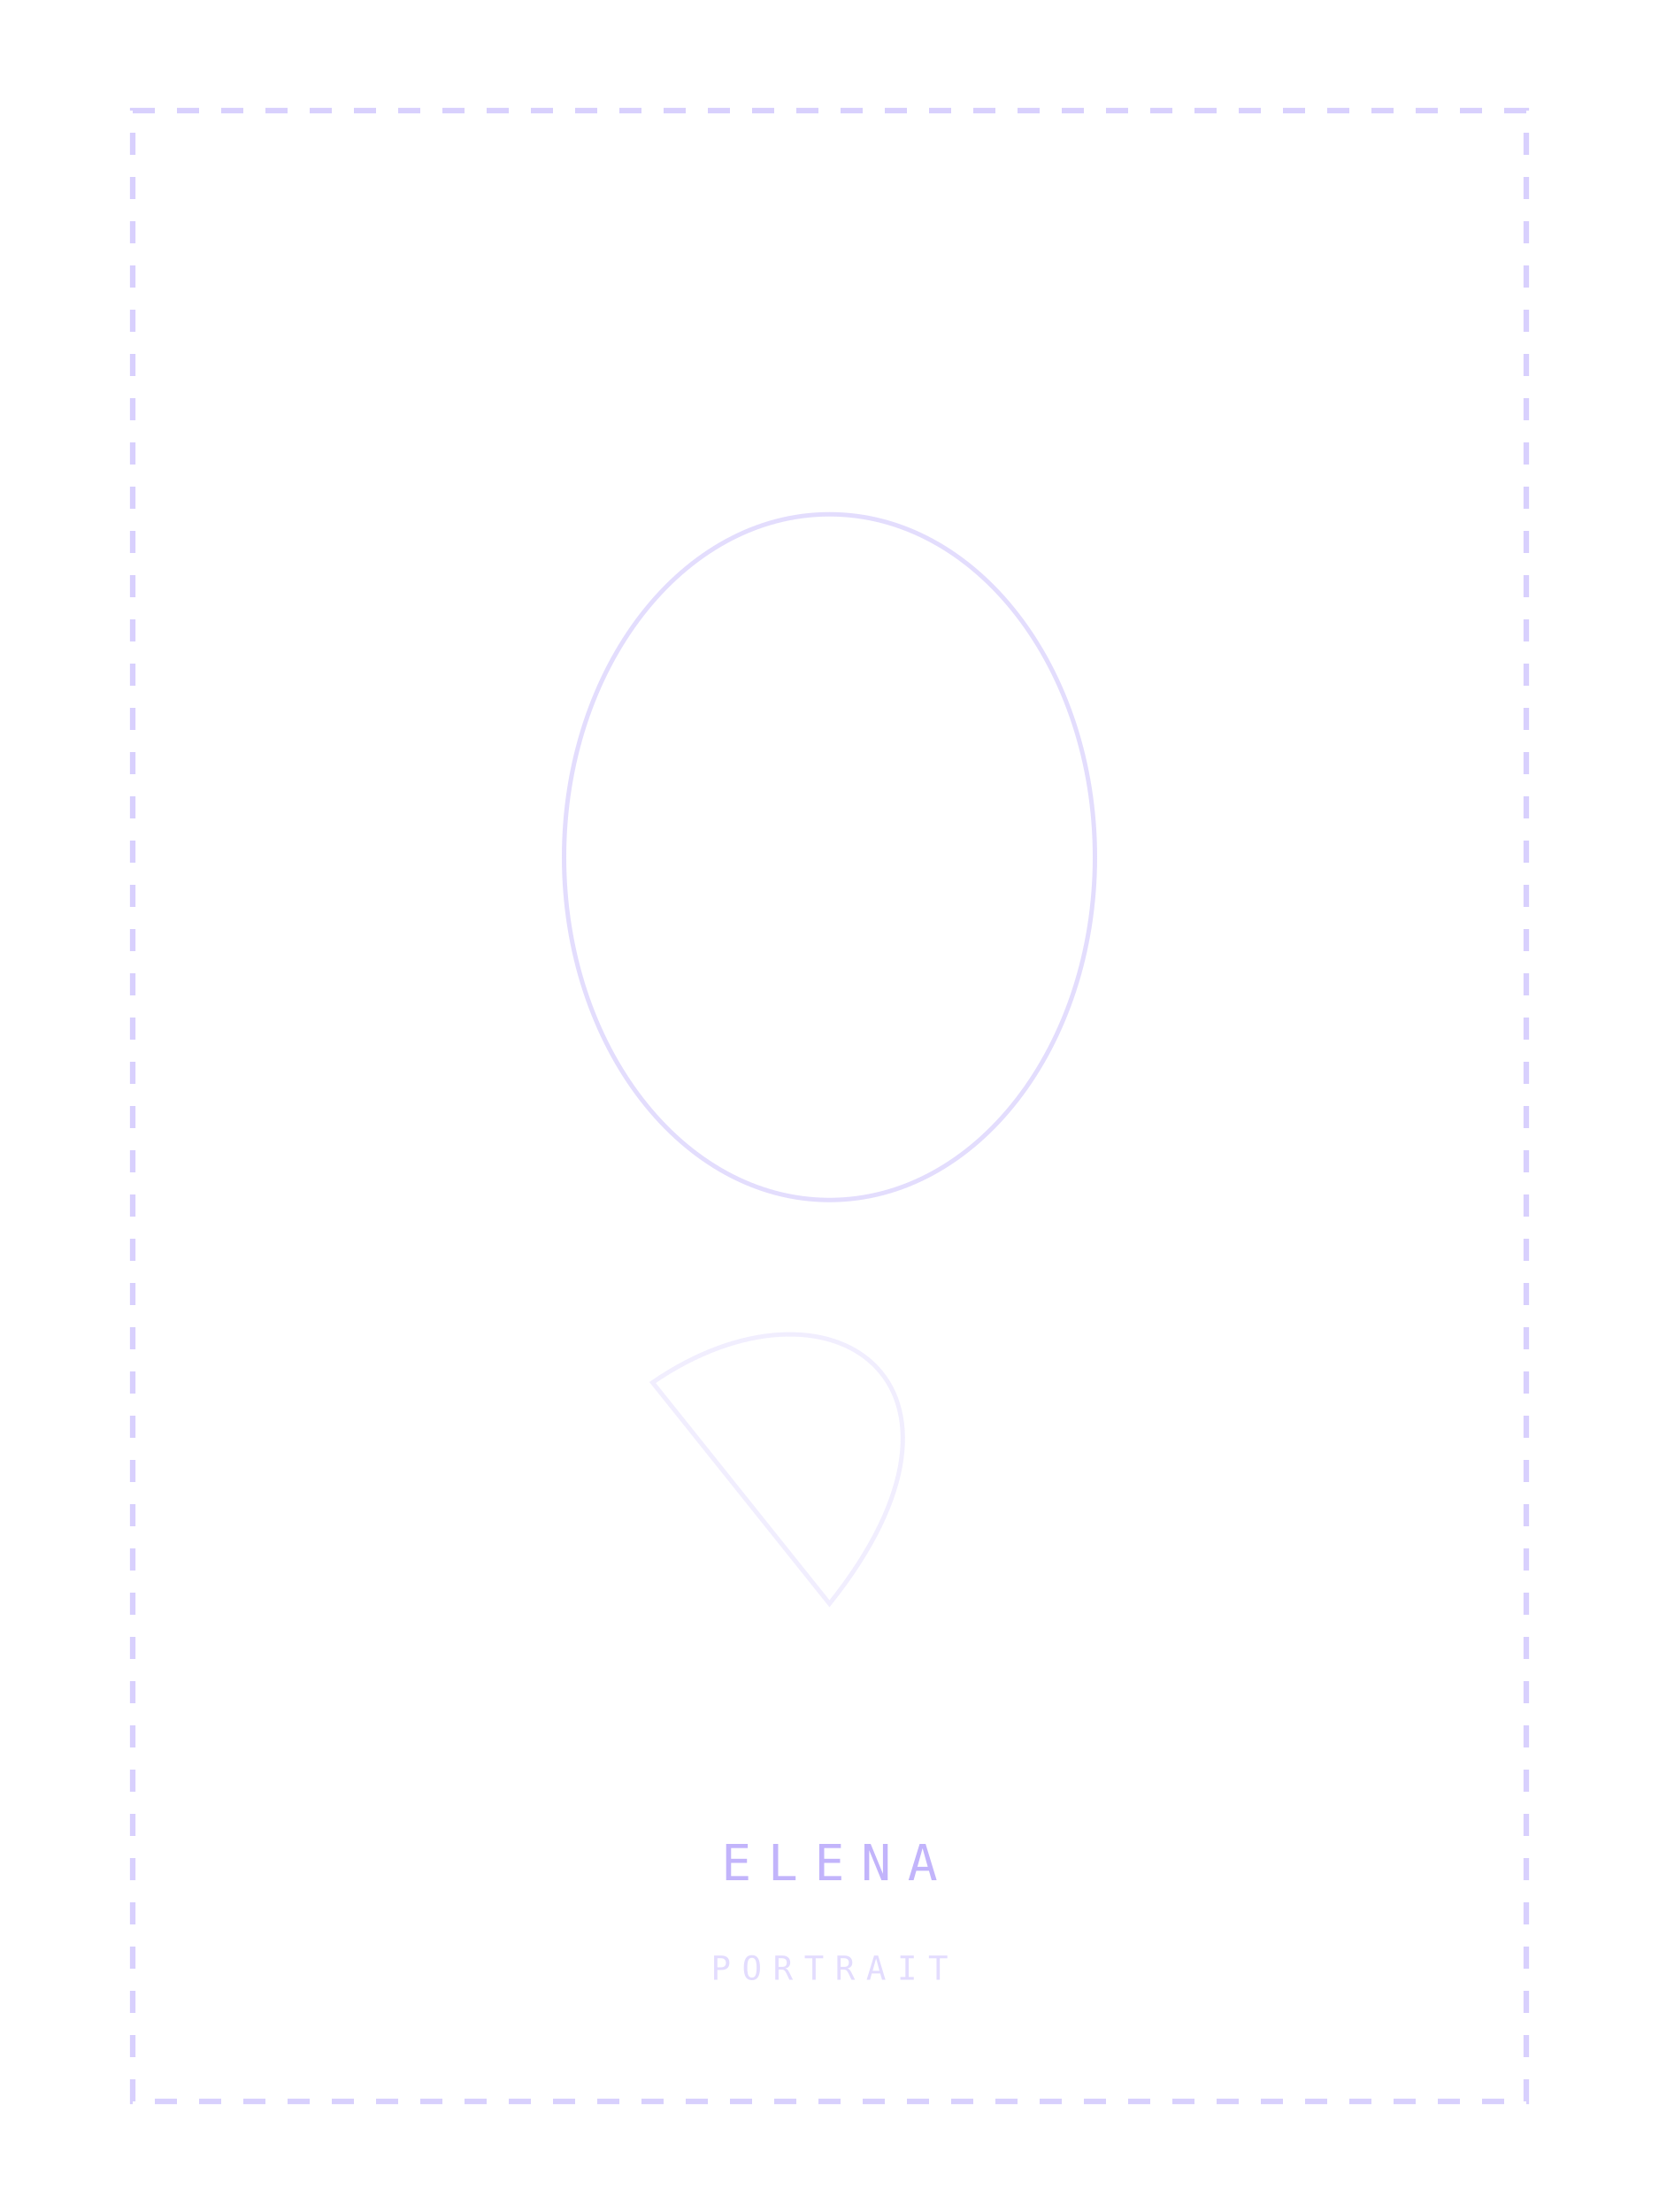
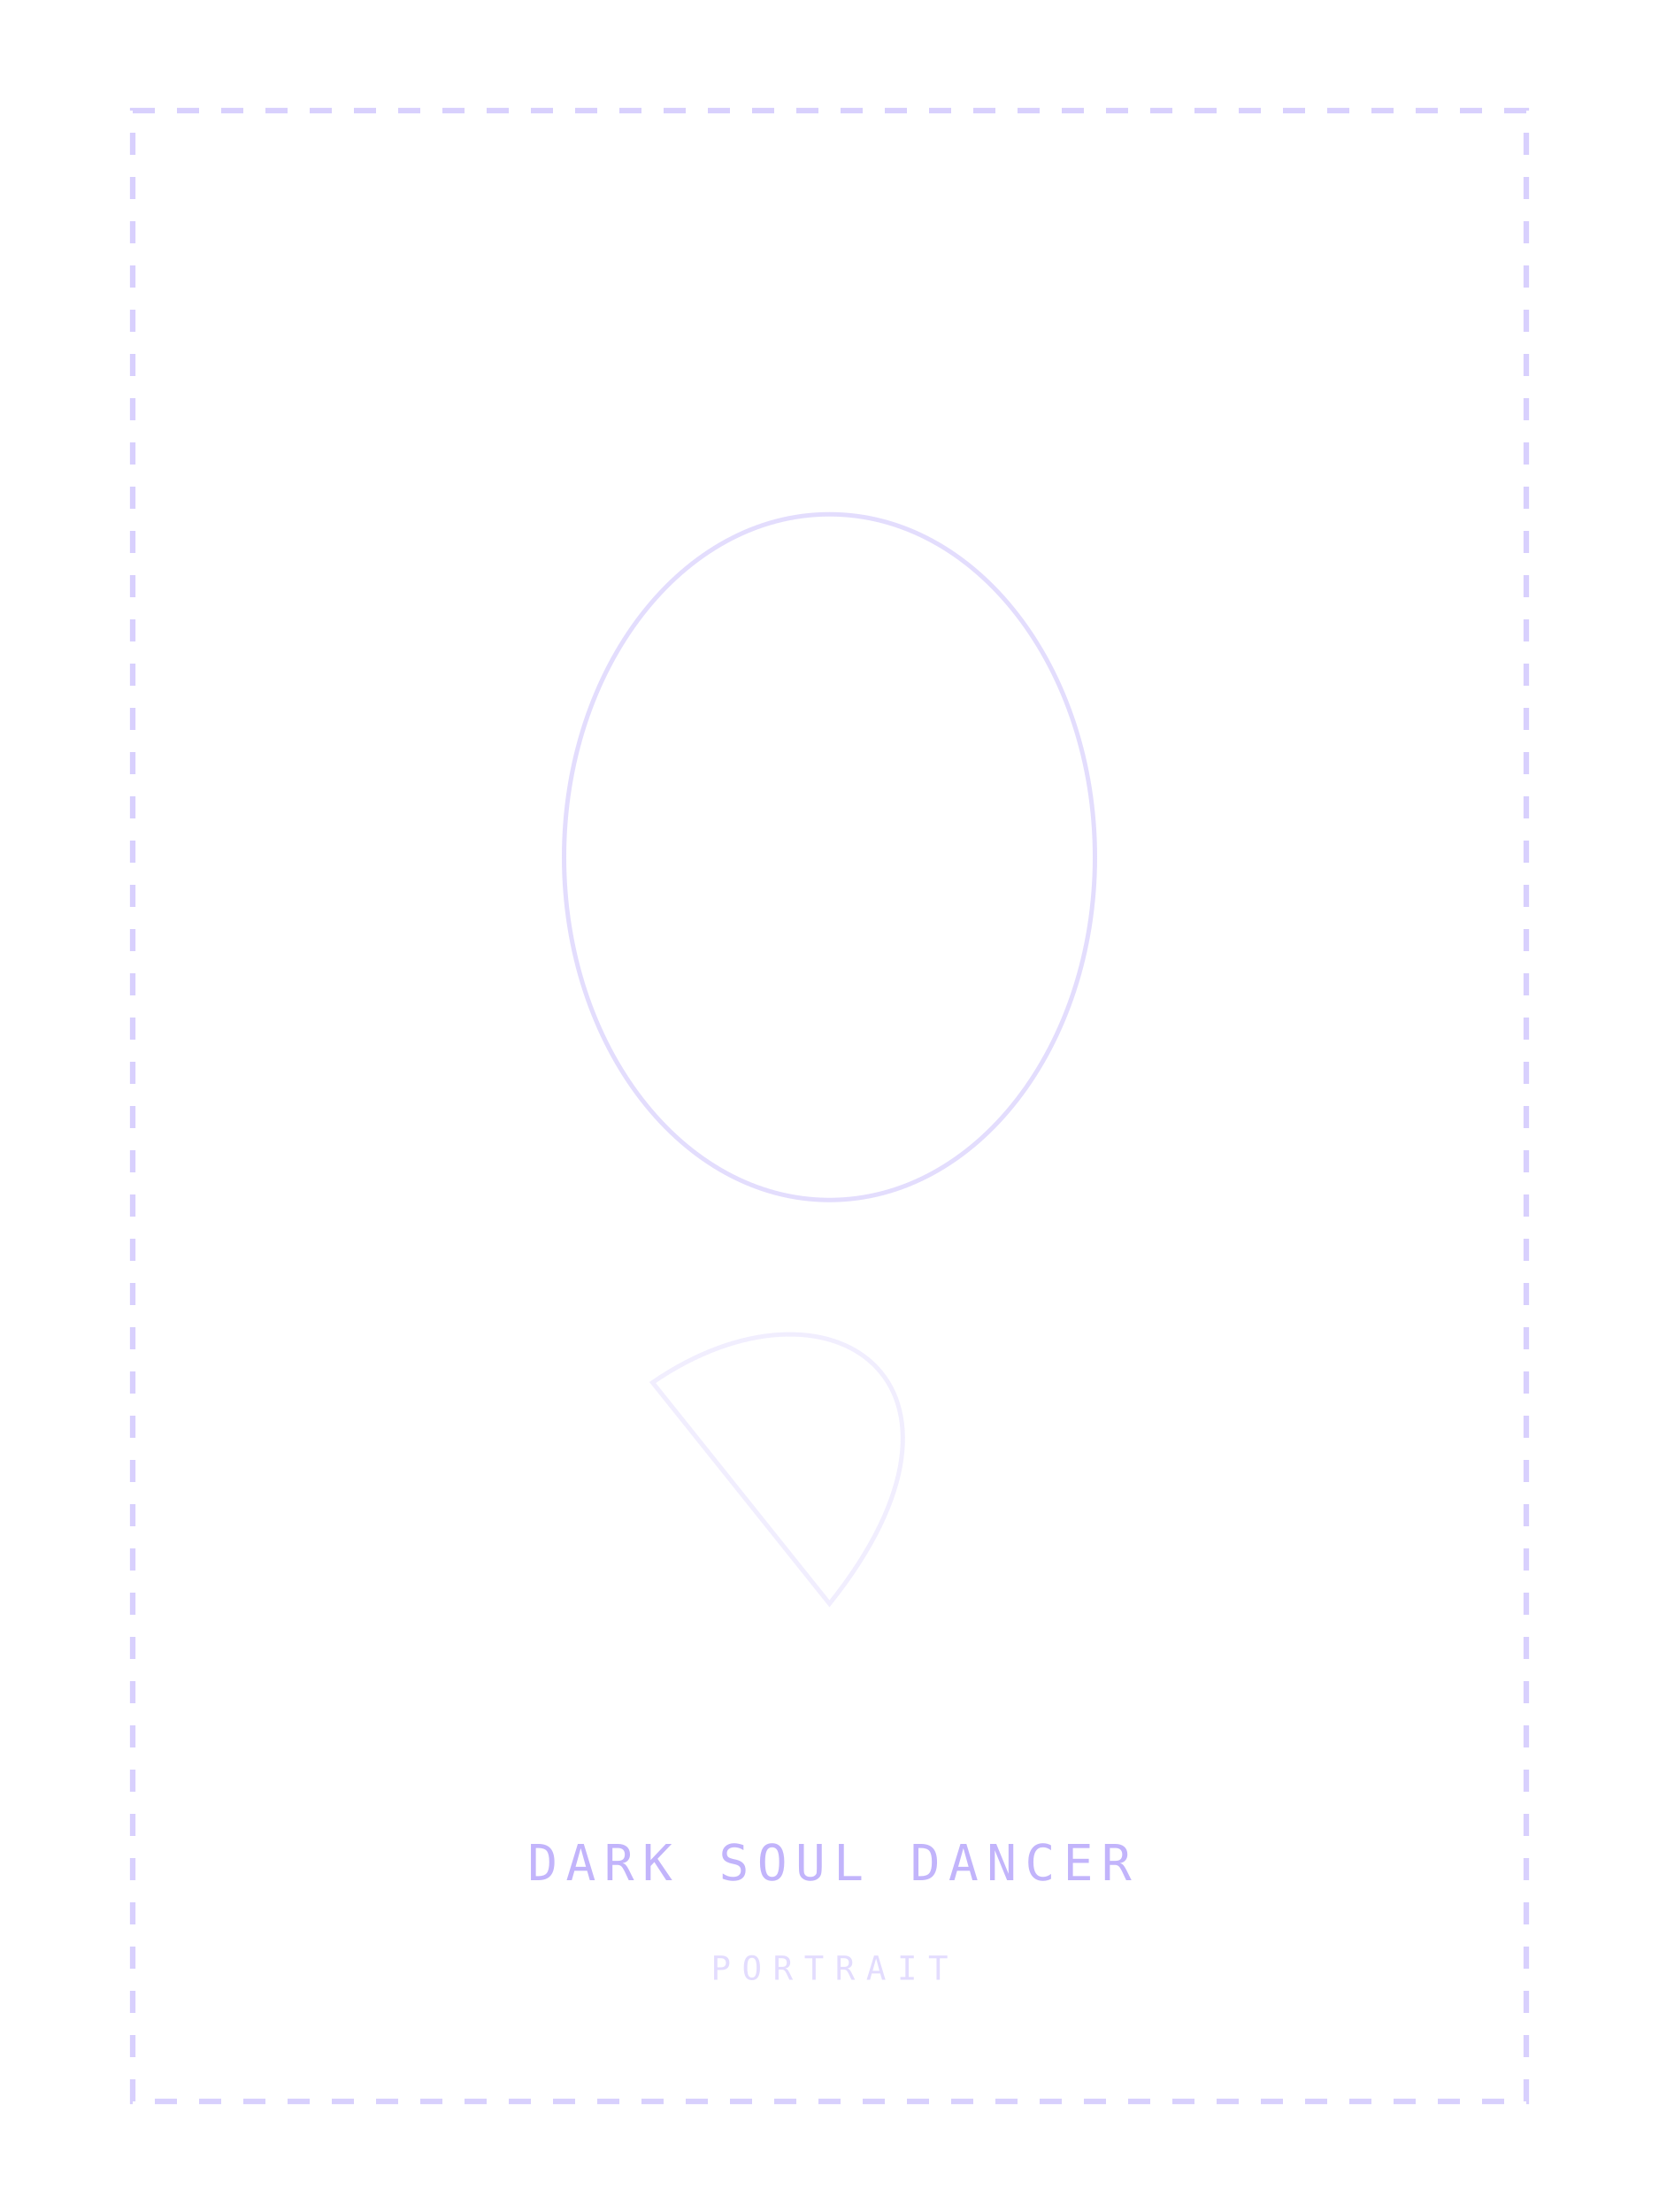
<svg xmlns="http://www.w3.org/2000/svg" viewBox="0 0 300 400" fill="none">
  <rect x="24" y="20" width="252" height="360" stroke="#8F77F8" stroke-width="1" opacity="0.35" stroke-dasharray="4 4" />
  <ellipse cx="150" cy="155" rx="48" ry="62" stroke="#8F77F8" stroke-width="0.8" opacity="0.25" />
  <path d="M118 250 C150 228 182 250 150 290 C118 250 118 250 118 250Z" stroke="#B8A8FC" stroke-width="0.8" opacity="0.2" />
-   <text x="150" y="340" text-anchor="middle" fill="#8F77F8" font-family="monospace" font-size="9" letter-spacing="3" opacity="0.55">ELENA</text>
+   <text x="150" y="340" text-anchor="middle" fill="#8F77F8" font-family="monospace" font-size="9" letter-spacing="1.5" opacity="0.55">DARK SOUL DANCER</text>
  <text x="150" y="358" text-anchor="middle" fill="#B8A8FC" font-family="monospace" font-size="6" letter-spacing="2" opacity="0.4">PORTRAIT</text>
</svg>
